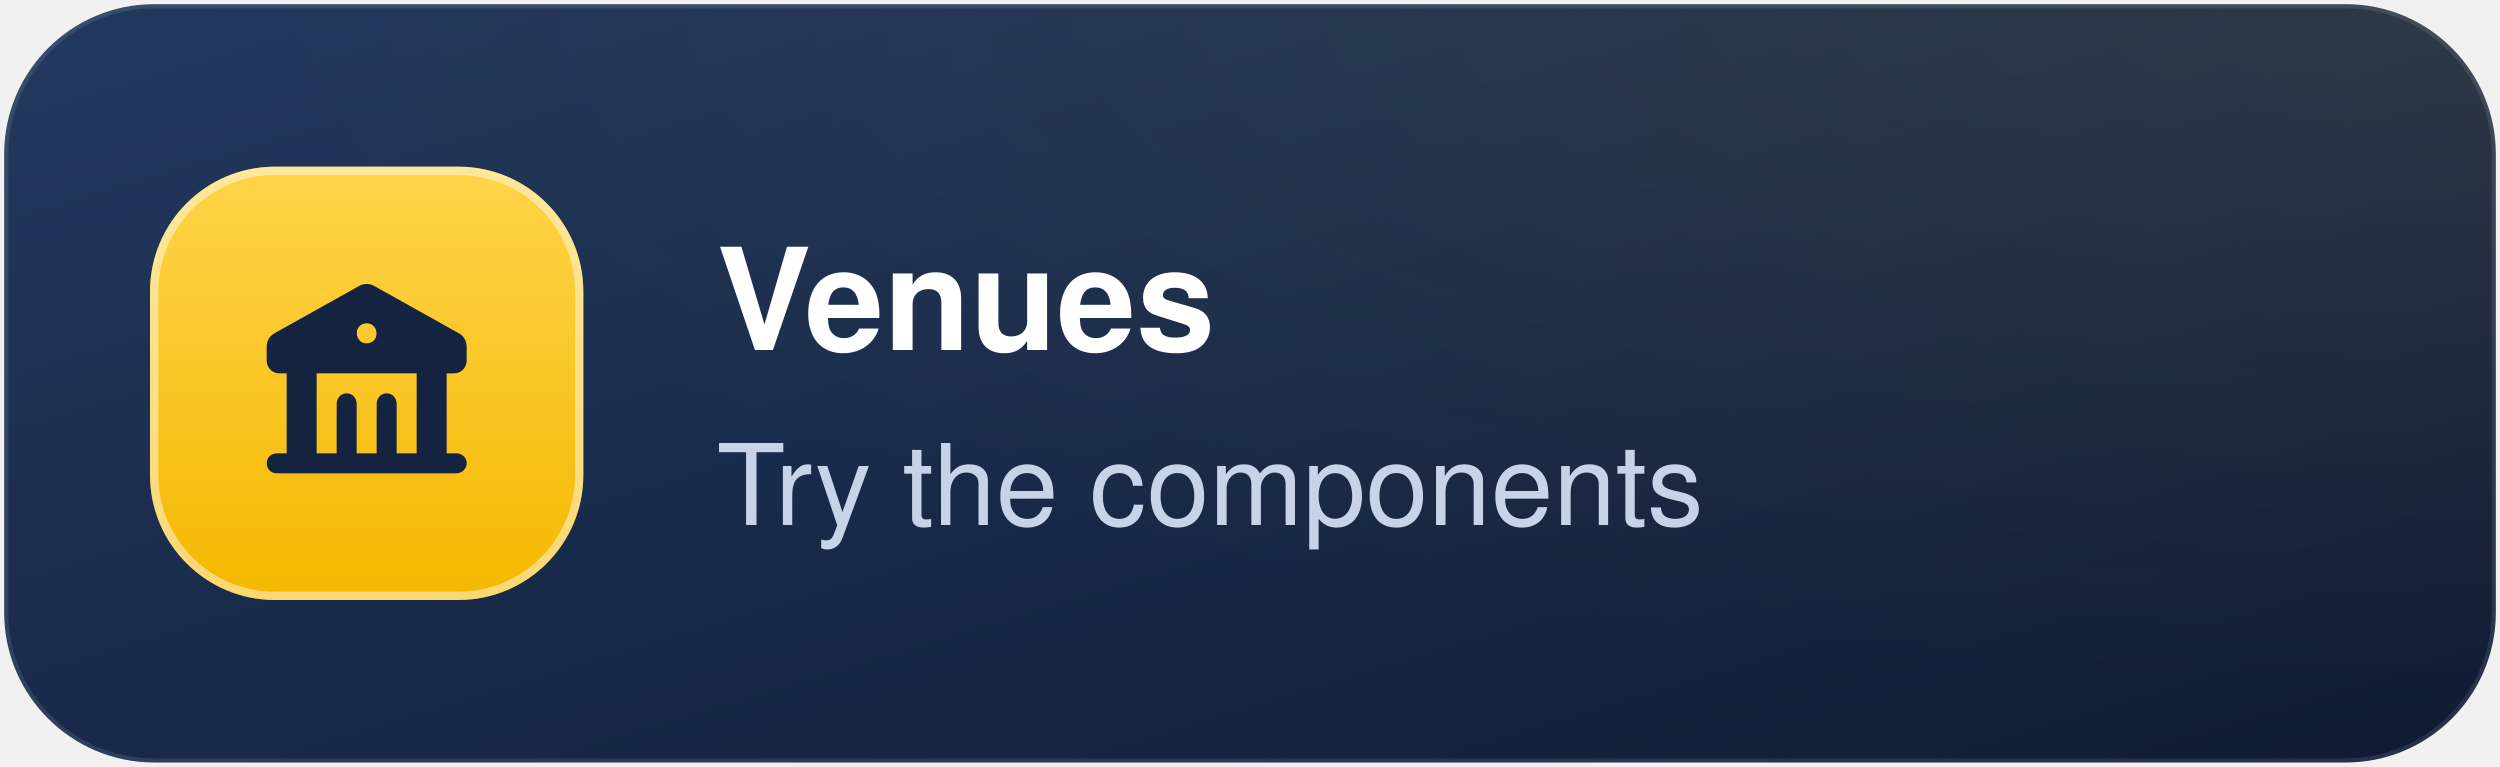
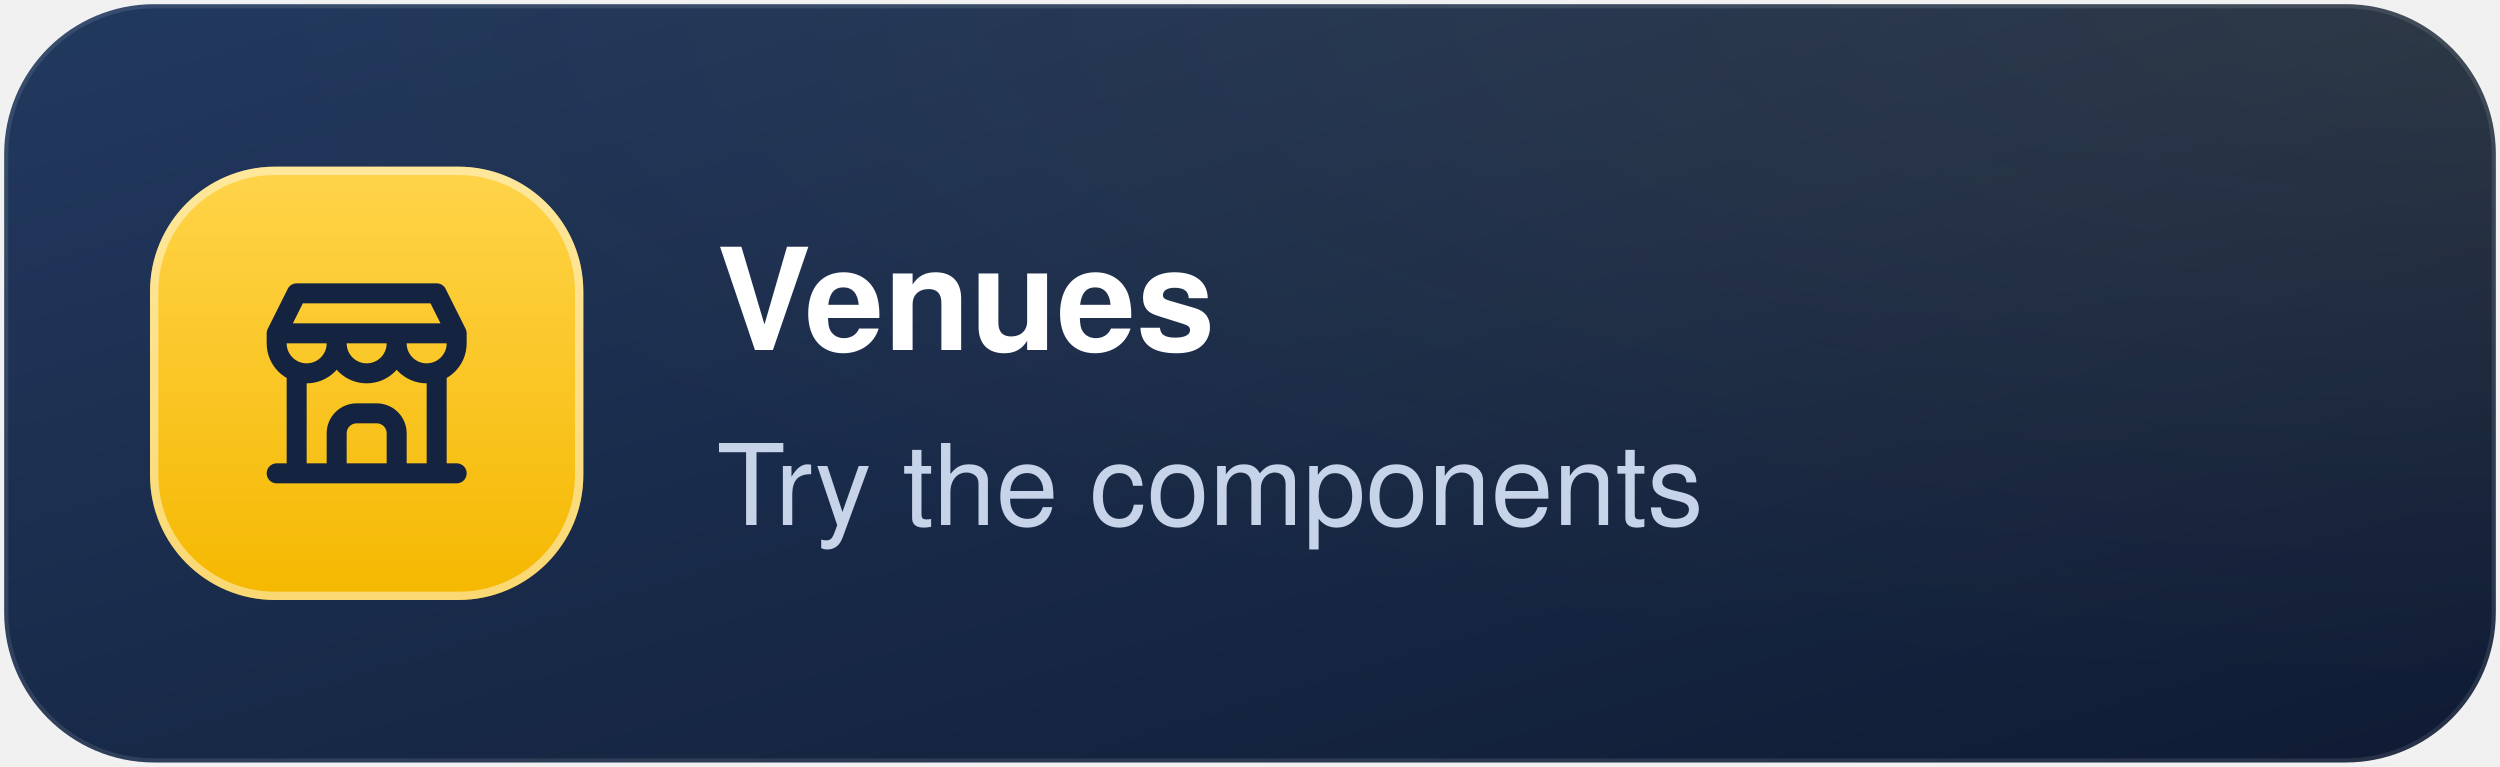
<svg xmlns="http://www.w3.org/2000/svg" width="300" height="92" viewBox="0 0 300 92" role="img" aria-label="Venues: Try the components">
  <defs>
    <linearGradient id="bg" x1="0" y1="0" x2="1" y2="1">
      <stop offset="0" stop-color="#22395f" />
      <stop offset="1" stop-color="#0f1b33" />
    </linearGradient>
    <linearGradient id="gold" x1="0" y1="0" x2="0" y2="1">
      <stop offset="0" stop-color="#ffd44a" />
      <stop offset="1" stop-color="#f5b800" />
    </linearGradient>
    <radialGradient id="glow" cx="1" cy="0" r="0.9">
      <stop offset="0" stop-color="#ffc629" stop-opacity=".09" />
      <stop offset="1" stop-color="#ffc629" stop-opacity="0" />
    </radialGradient>
  </defs>
  <rect x="0.5" y="0.5" width="299" height="91" rx="18" fill="url(#bg)" />
  <rect x="0.5" y="0.5" width="299" height="91" rx="18" fill="url(#glow)" />
  <rect x="0.5" y="0.5" width="299" height="91" rx="18" fill="none" stroke="#ffffff" stroke-opacity=".1" />
  <rect x="18" y="20" width="52" height="52" rx="15" fill="url(#gold)" />
  <rect x="18.5" y="20.5" width="51" height="51" rx="14.5" fill="none" stroke="#ffffff" stroke-opacity=".45" />
  <g transform="translate(29.6 31.6) scale(1.2)" color="#14233f">
-     <path fill="currentColor" d="M4 19v-8c-.086 0-.754.025-1.002-.025c-.596-.122-.968-.637-.998-1.225V8.309a1.6 1.6 0 0 1 .224-.789c.153-.248.358-.407.605-.553l8.5-4.75a1.5 1.5 0 0 1 .533-.152c.283-.026.554.032.809.152l8.5 4.75c.196.116.287.165.441.335c.257.284.37.63.388 1.007V9.75c-.03.588-.402 1.103-.998 1.225c-.248.05-.916.025-1.002.025v8h1c.233.013.441.072.625.22c.76.609.298 1.727-.625 1.78H3l-.229-.026c-.797-.186-1.033-1.244-.396-1.754c.184-.148.392-.207.625-.22Zm3 0h2v-5c.031-.544.431-1 1-1s.969.456 1 1v5h2v-5c.031-.544.431-1 1-1s.969.456 1 1v5h2v-8H7Zm4.771-12.973c-1.274.296-.823 2.245.458 1.947c1.274-.297.823-2.246-.458-1.947" />
+     <path fill="none" stroke="currentColor" stroke-linecap="round" stroke-linejoin="round" stroke-width="2" d="M3 21h18M3 7v1a3 3 0 0 0 6 0V7m0 1a3 3 0 0 0 6 0V7m0 1a3 3 0 0 0 6 0V7H3l2-4h14l2 4M5 21V10.85M19 21V10.85M9 21v-4a2 2 0 0 1 2-2h2a2 2 0 0 1 2 2v4" />
  </g>
  <text x="86" y="42" font-family="-apple-system, BlinkMacSystemFont, Segoe UI, Helvetica, Arial, sans-serif" font-size="17" font-weight="700" fill="#ffffff">Venues</text>
  <text x="86" y="63" font-family="-apple-system, BlinkMacSystemFont, Segoe UI, Helvetica, Arial, sans-serif" font-size="13.5" font-weight="500" fill="#c7d3e8">Try the components</text>
</svg>
